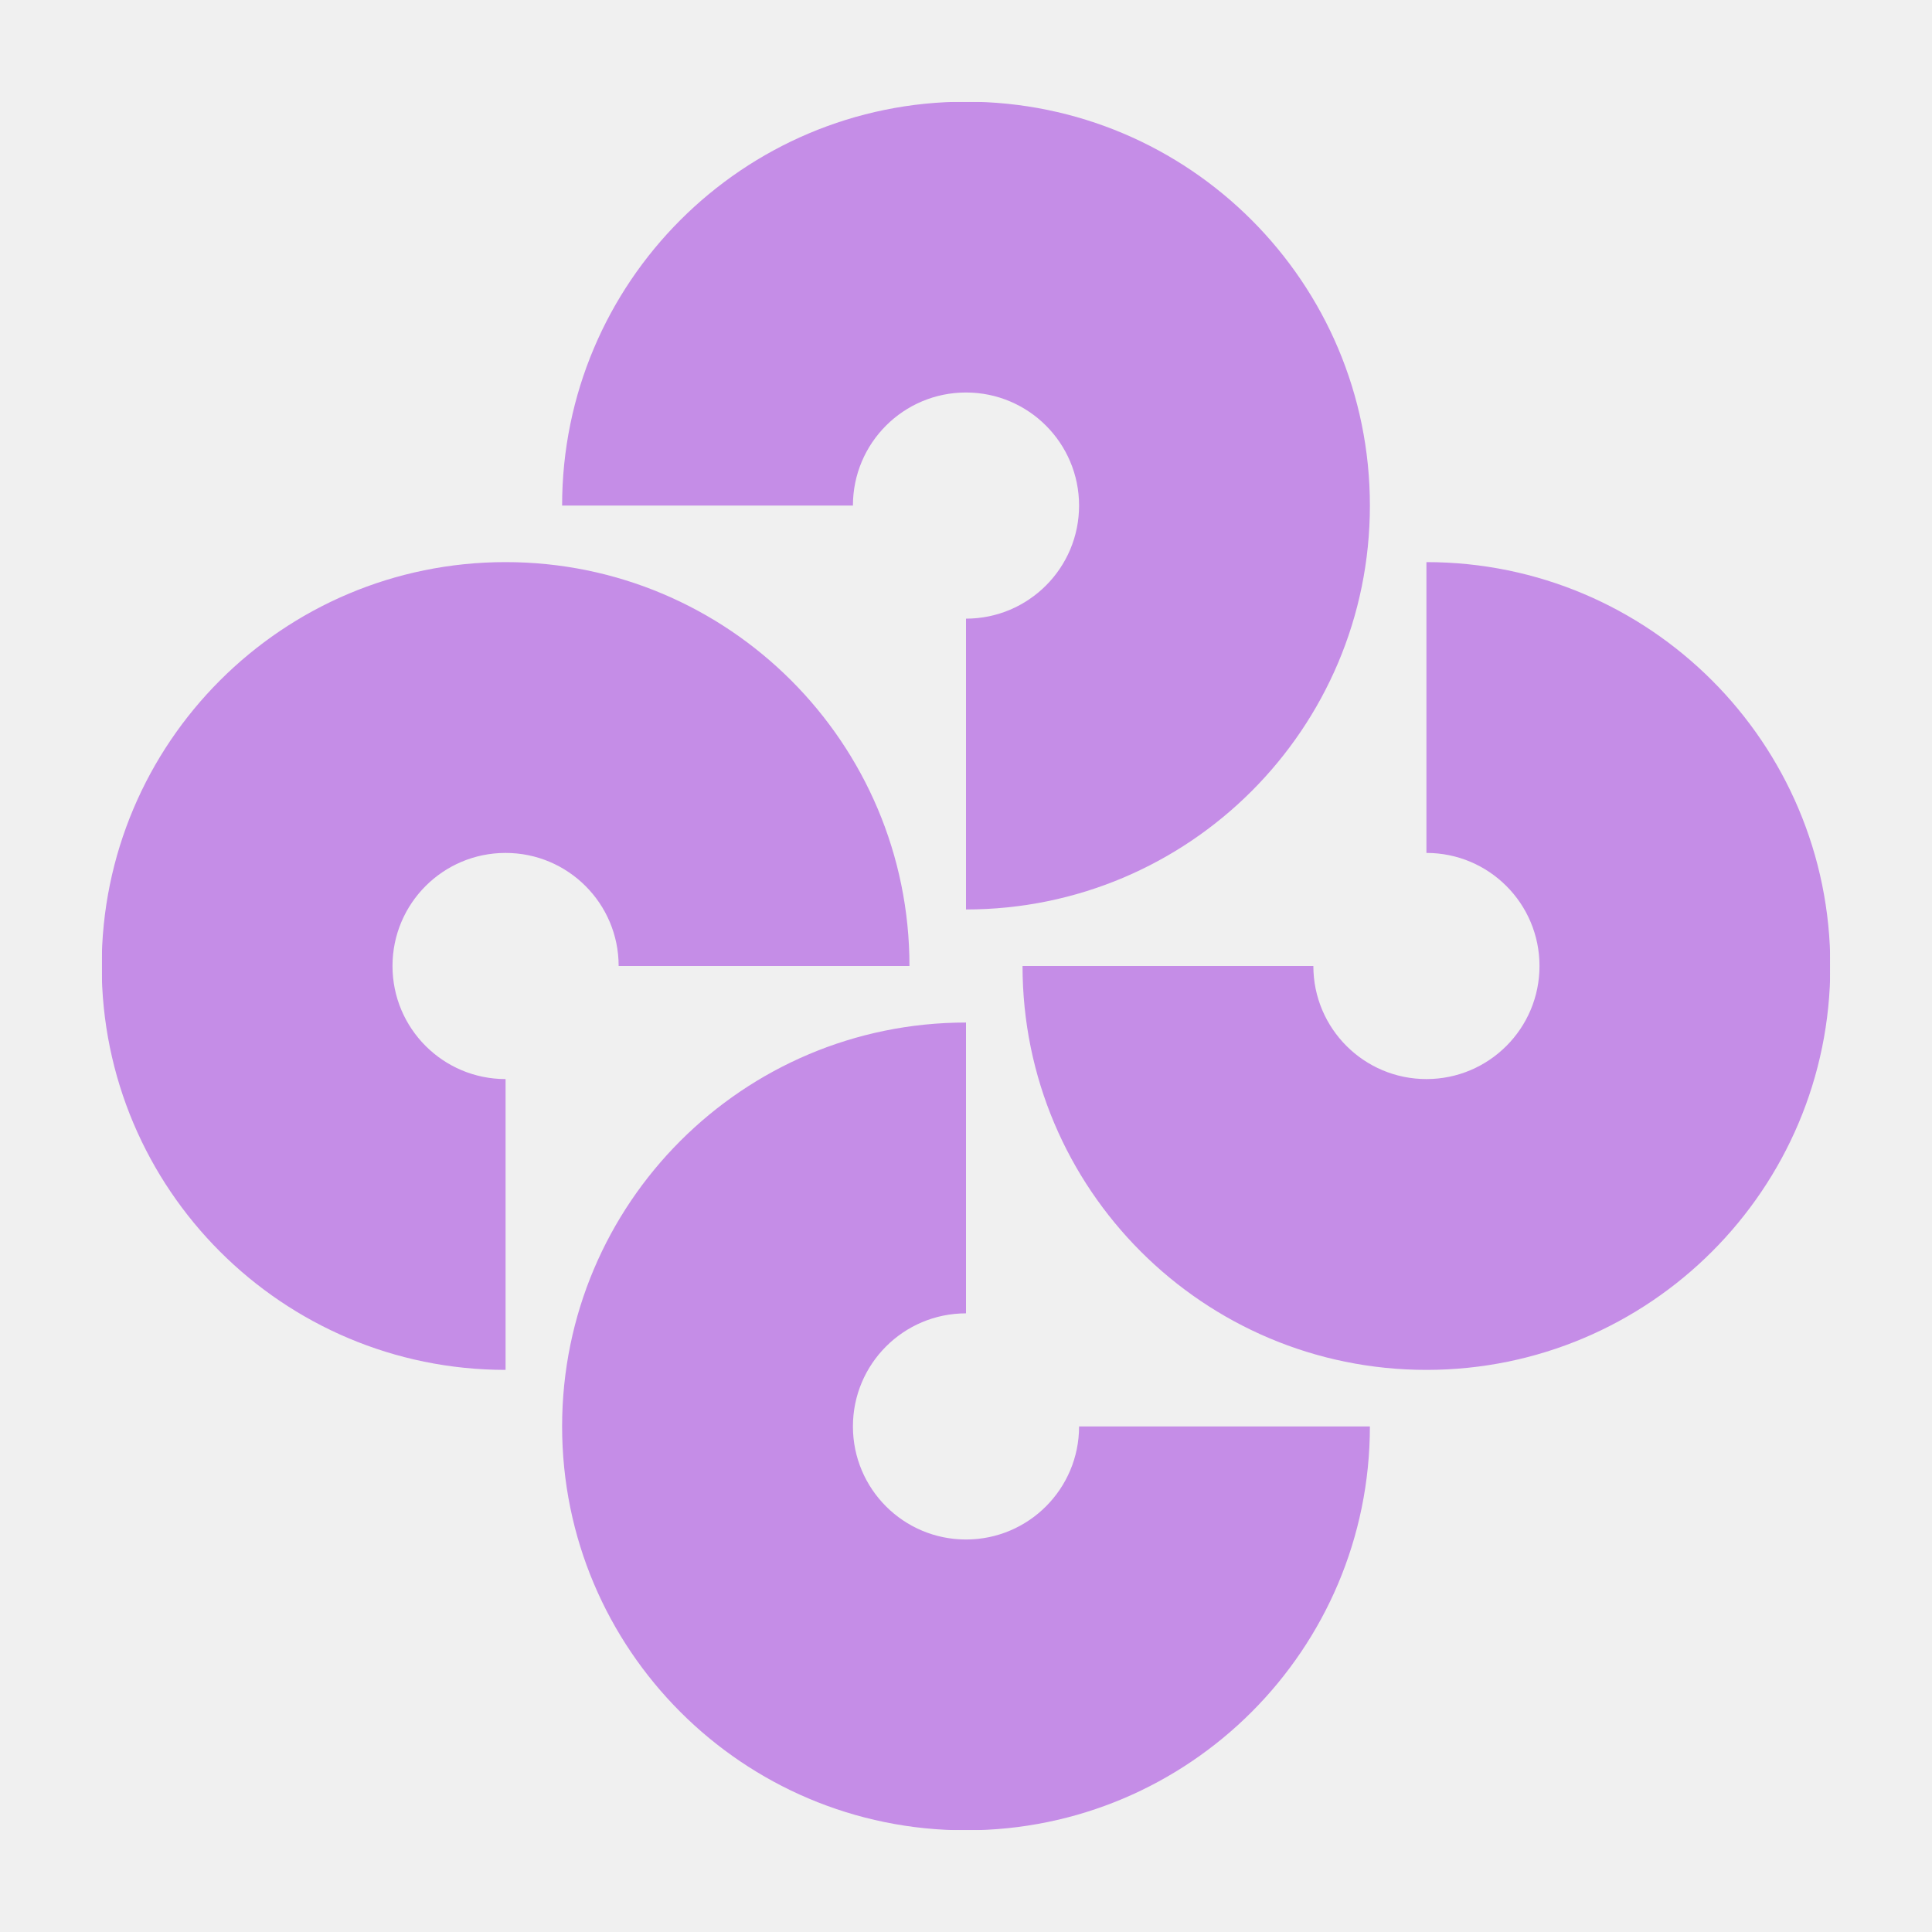
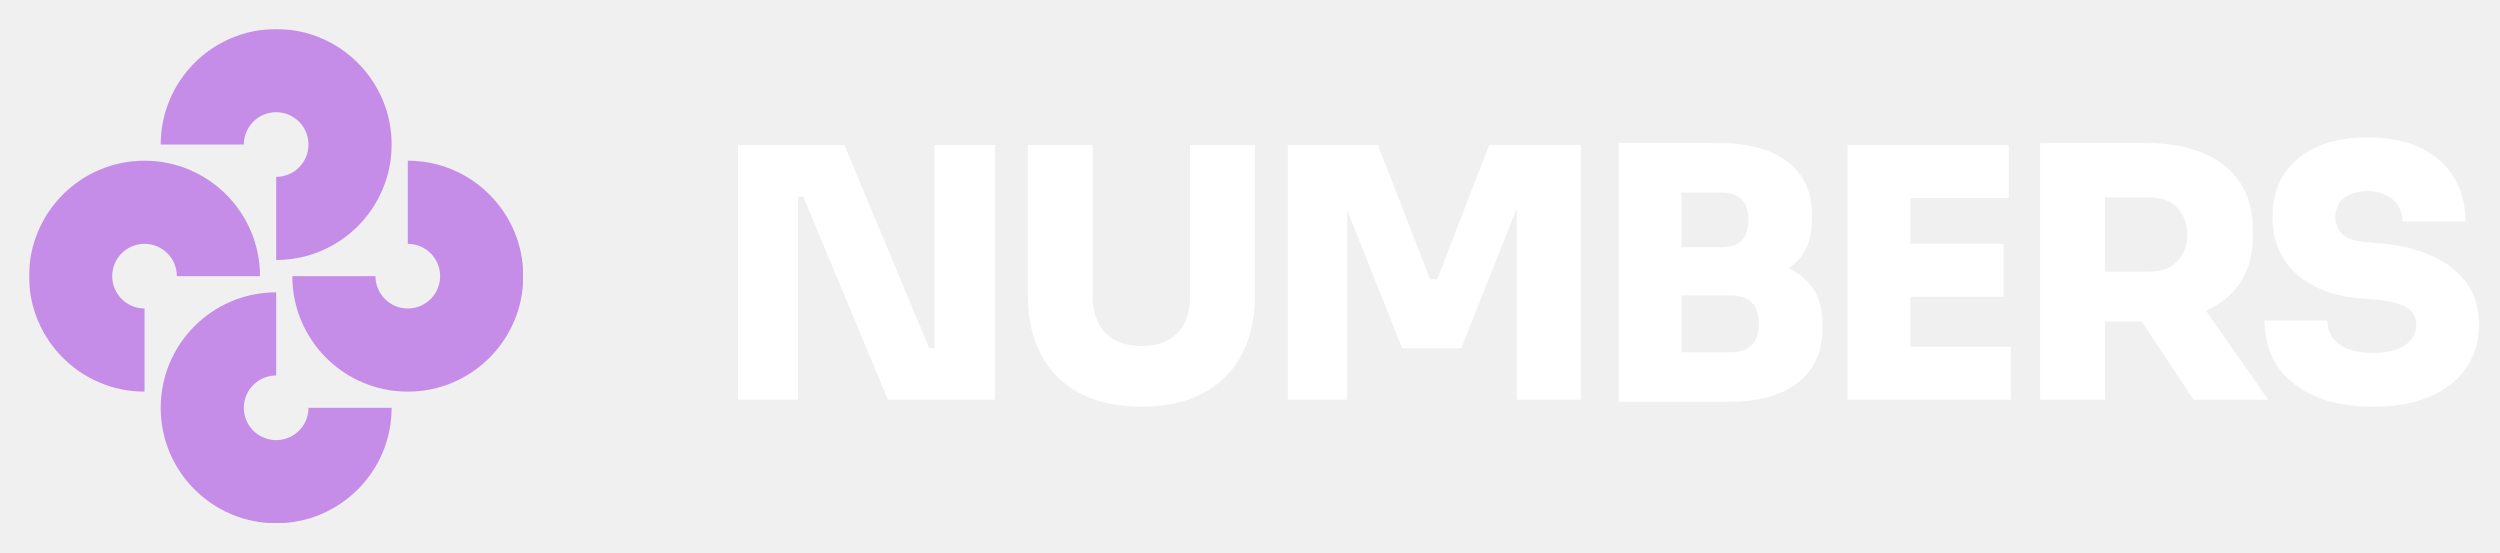
- <svg xmlns="http://www.w3.org/2000/svg" width="38" height="38" viewBox="0 0 38 38" fill="none">
-   <g clip-path="url(#clip0_3235_1489)">
-     <mask id="mask0_3235_1489" style="mask-type:luminance" maskUnits="userSpaceOnUse" x="2" y="2" width="34" height="34">
+ <svg xmlns="http://www.w3.org/2000/svg" width="172" height="38" viewBox="0 0 172 38" fill="none">
+   <g clip-path="url(#clip0_3275_618)">
+     <mask id="mask0_3275_618" style="mask-type:luminance" maskUnits="userSpaceOnUse" x="2" y="2" width="34" height="34">
      <path d="M36 2H2V36H36V2Z" fill="white" />
    </mask>
-     <g mask="url(#mask0_3235_1489)">
+     <g mask="url(#mask0_3275_618)">
      <path fill-rule="evenodd" clip-rule="evenodd" d="M19 7.72C17.771 7.72 16.776 8.715 16.776 9.944H11.056C11.056 5.557 14.613 2 19 2C23.387 2 26.944 5.557 26.944 9.944C26.944 14.331 23.387 17.888 19 17.888V12.168C20.228 12.168 21.224 11.172 21.224 9.944C21.224 8.715 20.228 7.72 19 7.72ZM30.28 19C30.28 17.771 29.285 16.776 28.056 16.776V11.056C32.443 11.056 36 14.613 36 19C36 23.387 32.443 26.944 28.056 26.944C23.669 26.944 20.112 23.387 20.112 19H25.832C25.832 20.228 26.828 21.224 28.056 21.224C29.285 21.224 30.28 20.228 30.28 19ZM9.944 21.224C8.715 21.224 7.72 20.228 7.72 19C7.72 17.771 8.715 16.776 9.944 16.776C11.172 16.776 12.168 17.771 12.168 19H17.888C17.888 14.613 14.331 11.056 9.944 11.056C5.557 11.056 2 14.613 2 19C2 23.387 5.557 26.944 9.944 26.944V21.224ZM19 30.28C20.228 30.28 21.224 29.285 21.224 28.056H26.944C26.944 32.443 23.387 36 19 36C14.613 36 11.056 32.443 11.056 28.056C11.056 23.669 14.613 20.112 19 20.112V25.832C17.771 25.832 16.776 26.828 16.776 28.056C16.776 29.285 17.771 30.28 19 30.28Z" fill="#C58DE7" />
    </g>
  </g>
+   <path d="M50.776 27.5V9.98H58.096L63.928 23.948H64.768L64.288 24.38V9.98H68.464V27.5H61.096L55.264 13.532H54.424L54.904 13.1V27.5H50.776ZM78.538 27.98C76.858 27.98 75.434 27.668 74.266 27.044C73.114 26.42 72.234 25.54 71.626 24.404C71.018 23.252 70.714 21.892 70.714 20.324V9.98H75.178V20.42C75.178 21.108 75.306 21.708 75.562 22.22C75.834 22.732 76.218 23.124 76.714 23.396C77.21 23.668 77.818 23.804 78.538 23.804C79.258 23.804 79.866 23.668 80.362 23.396C80.858 23.124 81.234 22.74 81.49 22.244C81.746 21.732 81.874 21.124 81.874 20.42V9.98H86.338V20.324C86.338 21.892 86.034 23.252 85.426 24.404C84.834 25.54 83.954 26.42 82.786 27.044C81.634 27.668 80.218 27.98 78.538 27.98ZM88.606 27.5V9.98H94.798L98.398 19.22H98.878L102.454 9.98H108.766V27.5H104.35V12.548L105.046 12.596L100.534 23.972H96.478L91.942 12.596L92.686 12.548V27.5H88.606ZM115.205 27.644V24.236H119.069C119.725 24.236 120.213 24.068 120.533 23.732C120.853 23.396 121.013 22.908 121.013 22.268C121.013 21.628 120.853 21.148 120.533 20.828C120.213 20.492 119.725 20.324 119.069 20.324H115.205V17.684H118.925C120.157 17.684 121.261 17.836 122.237 18.14C123.213 18.428 123.981 18.908 124.541 19.58C125.101 20.252 125.381 21.148 125.381 22.268V22.604C125.381 23.66 125.133 24.564 124.637 25.316C124.141 26.068 123.413 26.644 122.453 27.044C121.493 27.444 120.317 27.644 118.925 27.644H115.205ZM111.365 27.644V9.836H115.685V27.644H111.365ZM115.205 19.652V17.012H118.421C119.077 17.012 119.549 16.852 119.837 16.532C120.141 16.196 120.293 15.732 120.293 15.14C120.293 14.532 120.141 14.068 119.837 13.748C119.549 13.412 119.077 13.244 118.421 13.244H115.205V9.836H118.229C120.277 9.836 121.861 10.268 122.981 11.132C124.101 11.98 124.661 13.196 124.661 14.78V15.14C124.661 16.244 124.373 17.132 123.797 17.804C123.237 18.46 122.469 18.932 121.493 19.22C120.533 19.508 119.445 19.652 118.229 19.652H115.205ZM127.116 27.5V9.98H131.436V27.5H127.116ZM130.956 27.5V23.852H138.348V27.5H130.956ZM130.956 20.42V16.772H137.844V20.42H130.956ZM130.956 13.628V9.98H138.204V13.628H130.956ZM140.359 27.5V9.836H144.823V27.5H140.359ZM150.919 27.5L145.999 20.06H150.847L156.055 27.5H150.919ZM143.695 22.124V18.692H147.895C148.423 18.692 148.879 18.588 149.263 18.38C149.647 18.172 149.943 17.876 150.151 17.492C150.375 17.108 150.487 16.66 150.487 16.148C150.487 15.62 150.375 15.164 150.151 14.78C149.943 14.396 149.647 14.1 149.263 13.892C148.879 13.684 148.423 13.58 147.895 13.58H143.695V9.836H147.631C149.151 9.836 150.463 10.068 151.567 10.532C152.671 10.98 153.519 11.652 154.111 12.548C154.703 13.428 154.999 14.524 154.999 15.836V16.22C154.999 17.532 154.695 18.628 154.087 19.508C153.495 20.372 152.647 21.028 151.543 21.476C150.455 21.908 149.151 22.124 147.631 22.124H143.695ZM163.287 27.98C161.655 27.98 160.279 27.724 159.159 27.212C158.055 26.7 157.215 26.004 156.639 25.124C156.079 24.228 155.799 23.204 155.799 22.052H160.119C160.119 22.468 160.231 22.852 160.455 23.204C160.695 23.54 161.047 23.804 161.511 23.996C161.975 24.188 162.567 24.284 163.287 24.284C163.911 24.284 164.439 24.204 164.871 24.044C165.319 23.884 165.655 23.66 165.879 23.372C166.119 23.084 166.239 22.74 166.239 22.34C166.239 21.828 166.023 21.436 165.591 21.164C165.159 20.876 164.431 20.692 163.407 20.612L162.279 20.516C160.471 20.356 159.031 19.788 157.959 18.812C156.887 17.836 156.351 16.54 156.351 14.924C156.351 13.772 156.615 12.788 157.143 11.972C157.687 11.156 158.447 10.532 159.423 10.1C160.399 9.668 161.551 9.452 162.879 9.452C164.319 9.452 165.535 9.692 166.527 10.172C167.535 10.652 168.303 11.332 168.831 12.212C169.359 13.076 169.623 14.084 169.623 15.236H165.303C165.303 14.852 165.207 14.5 165.015 14.18C164.823 13.86 164.543 13.612 164.175 13.436C163.823 13.244 163.391 13.148 162.879 13.148C162.399 13.148 161.991 13.228 161.655 13.388C161.335 13.532 161.087 13.74 160.911 14.012C160.751 14.284 160.671 14.588 160.671 14.924C160.671 15.372 160.823 15.756 161.127 16.076C161.431 16.396 161.959 16.588 162.711 16.652L163.839 16.748C165.151 16.86 166.311 17.148 167.319 17.612C168.327 18.06 169.119 18.676 169.695 19.46C170.271 20.244 170.559 21.204 170.559 22.34C170.559 23.476 170.263 24.468 169.671 25.316C169.095 26.164 168.263 26.82 167.175 27.284C166.103 27.748 164.807 27.98 163.287 27.98Z" fill="white" />
  <defs>
-     <clipPath id="clip0_3235_1489">
+     <clipPath id="clip0_3275_618">
      <rect width="34" height="34" fill="white" transform="translate(2 2)" />
    </clipPath>
  </defs>
</svg>
